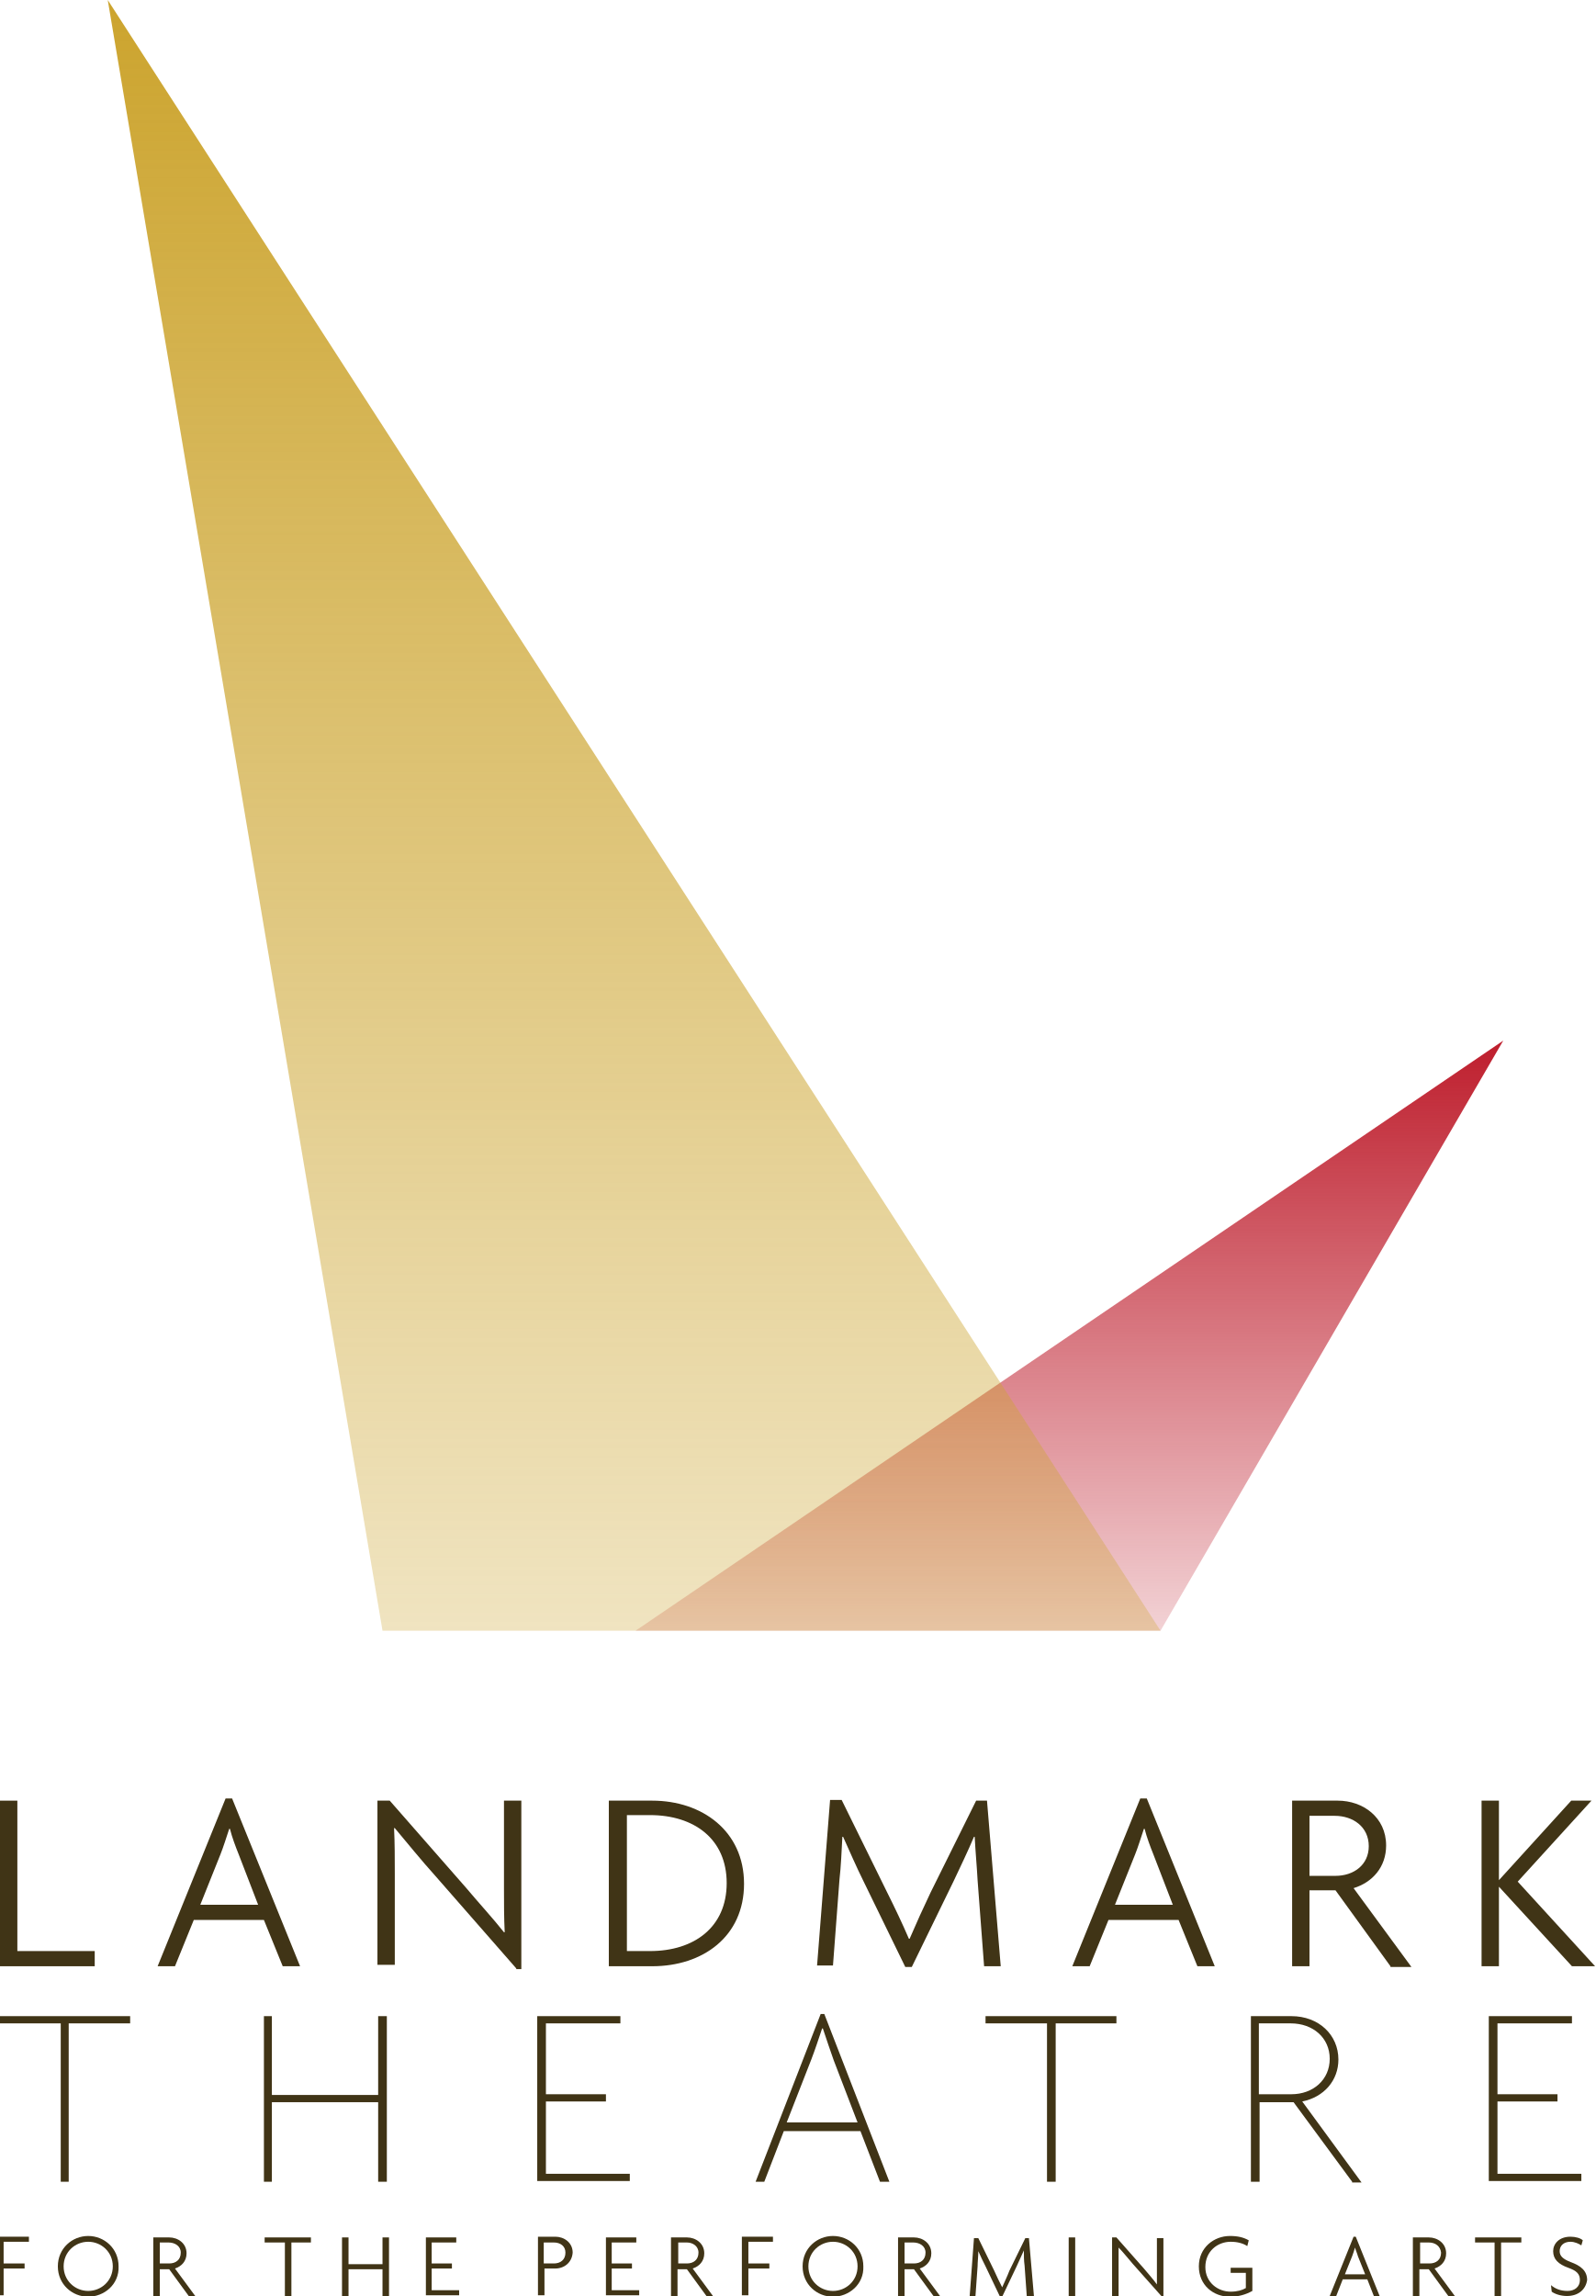
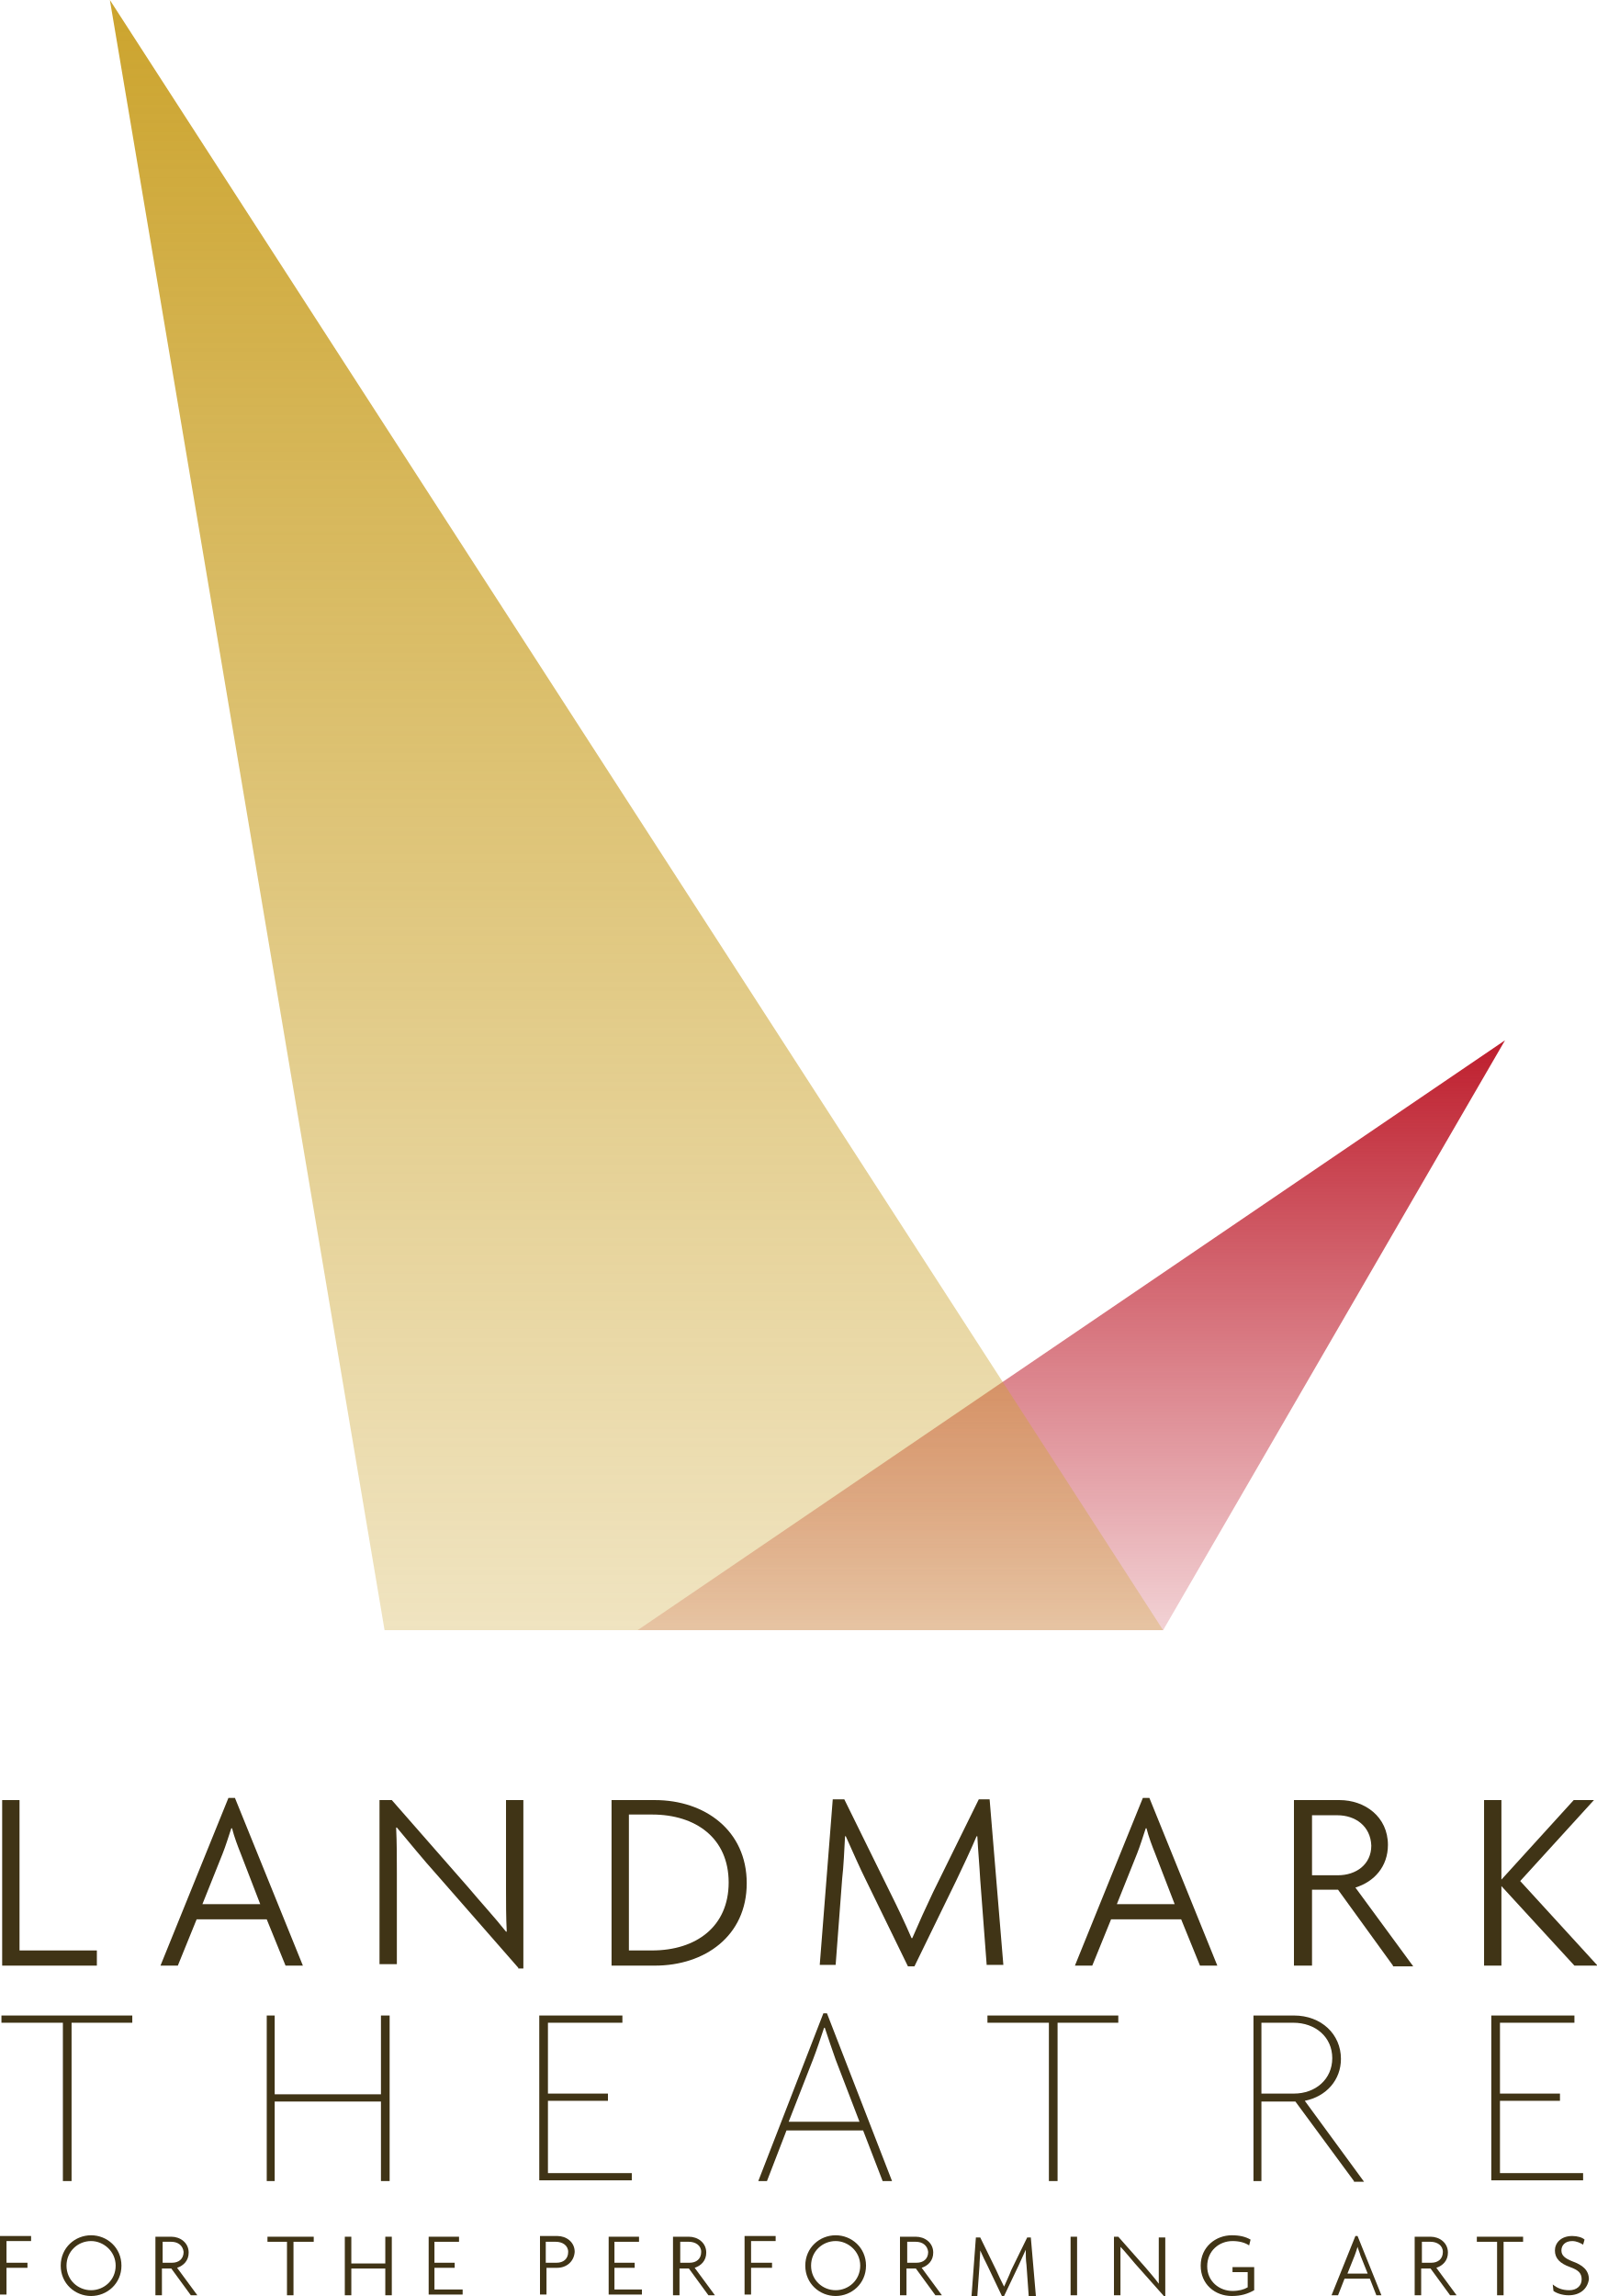
- <svg xmlns="http://www.w3.org/2000/svg" version="1.1" id="Layer_8_copy_2" x="0px" y="0px" width="220.6px" height="317.5px" viewBox="0 0 220.6 317.5" style="enable-background:new 0 0 220.6 317.5;" xml:space="preserve">
+ <svg xmlns="http://www.w3.org/2000/svg" x="0px" y="0px" viewBox="0 0 220.9 317.6">
  <style type="text/css">
- 	.st0{fill:#403416;}
- 	.st1{fill:url(#SVGID_1_);}
- 	.st2{fill:url(#SVGID_2_);}
+ 	.header-st0{fill:#403416;}
+ 	.header-st1{fill:url(#header_SVGID_1_);}
+ 	.header-st2{fill:url(#header-SVGID_2_);}
</style>
  <g>
-     <path class="st0" d="M0,271.9V249h2.4v20.8h10.7v2.1H0z" />
-     <path class="st0" d="M39.1,271.9l-2.6-6.4h-9.7l-2.6,6.4h-2.4l9.4-23.2h0.9l9.4,23.2H39.1z M33,256.4c-0.4-1-0.9-2.3-1.2-3.5h-0.1   c-0.4,1.2-0.8,2.5-1.2,3.5l-2.8,7h8L33,256.4z" />
-     <path class="st0" d="M71.4,272.2l-11.2-12.8c-1.9-2.1-4-4.7-5.6-6.6l-0.1,0c0.1,2.1,0.1,4.2,0.1,6.3v12.6h-2.4V249h1.7l10.6,12.1   c1.5,1.8,3.7,4.2,5.2,6.1l0.1,0c-0.1-2-0.1-4.1-0.1-6V249h2.4v23.3H71.4z" />
-     <path class="st0" d="M90.2,271.9h-6V249h6c6.9,0,12.7,4.2,12.7,11.5S97.2,271.9,90.2,271.9z M89.9,251h-3.2v18.8h3.2   c6.1,0,10.6-3.3,10.6-9.4C100.5,254.3,96,251,89.9,251z" />
-     <path class="st0" d="M136.1,271.9l-0.9-11.9c-0.1-1.9-0.3-4-0.4-6h-0.1c-0.8,1.9-1.9,4.2-2.8,6.1l-5.8,11.9h-0.9l-5.8-11.9   c-0.9-1.8-1.9-4.1-2.8-6.1h-0.1c-0.1,1.9-0.2,4.2-0.4,5.9l-0.9,11.9h-2.2l1.8-22.9h1.6l6.3,12.8c1,2,2.1,4.3,3,6.4h0.1   c0.9-2.1,1.9-4.3,2.9-6.4L135,249h1.5l1.9,22.9H136.1z" />
-     <path class="st0" d="M165.6,271.9l-2.6-6.4h-9.7l-2.6,6.4h-2.4l9.4-23.2h0.9l9.4,23.2H165.6z M159.5,256.4c-0.4-1-0.9-2.3-1.2-3.5   h-0.1c-0.4,1.2-0.8,2.5-1.2,3.5l-2.8,7h8L159.5,256.4z" />
-     <path class="st0" d="M192.3,271.9l-7.6-10.5h-3.6v10.5h-2.4V249h6.3c3.5,0,6.7,2.3,6.7,6.2c0,3-1.9,5.1-4.5,5.9l8,10.9H192.3z    M184.6,251.1h-3.5v8.3h3.6c2.5,0,4.6-1.5,4.6-4.1C189.3,252.6,187.1,251.1,184.6,251.1z" />
-     <path class="st0" d="M217.4,271.9l-10.1-11h0v11h-2.4V249h2.4v11h0l10-11h2.8l-10.2,11.2l10.7,11.7H217.4z" />
-     <path class="st0" d="M9.5,279.8v21.9H8.4v-21.9h-8.5v-1H18v1H9.5z" />
-     <path class="st0" d="M52.3,301.7v-11H37.6v11h-1.1v-22.9h1.1v10.9h14.7v-10.9h1.2v22.9H52.3z" />
-     <path class="st0" d="M74.3,301.7v-22.9h11.5v1H75.5v9.8h8.3v1h-8.3v10h11.6v1H74.3z" />
-     <path class="st0" d="M121.7,301.7l-2.7-7h-10.6l-2.7,7h-1.2l9-23.2h0.5l9,23.2H121.7z M115.3,284.9c-0.5-1.4-1-2.9-1.5-4.4h-0.1   c-0.5,1.5-1,3-1.5,4.3l-3.4,8.7h9.8L115.3,284.9z" />
-     <path class="st0" d="M146,279.8v21.9h-1.2v-21.9h-8.5v-1h18.1v1H146z" />
-     <path class="st0" d="M187,301.7l-8.1-11h-4.7v11H173v-22.9h5.6c3.8,0,6.5,2.6,6.5,6c0,2.9-2,5.2-5,5.8l8.2,11.2H187z M178.5,279.8   h-4.4v9.8h4.5c3,0,5.3-2,5.3-4.9S181.6,279.8,178.5,279.8z" />
-     <path class="st0" d="M205.9,301.7v-22.9h11.5v1h-10.3v9.8h8.3v1h-8.3v10h11.6v1H205.9z" />
+     <path class="header-st0" d="M0.3,271.9V249h2.4v20.8h10.7v2.1H0.3z" />
+     <path class="header-st0" d="M39.5,271.9l-2.6-6.4h-9.7l-2.6,6.4h-2.4l9.4-23.2h0.9l9.4,23.2H39.5z M33.3,256.4c-0.4-1-0.9-2.3-1.2-3.5H32   c-0.4,1.2-0.8,2.5-1.2,3.5l-2.8,7h8L33.3,256.4z" />
+     <path class="header-st0" d="M71.7,272.2l-11.2-12.8c-1.9-2.1-4-4.7-5.6-6.6l-0.1,0c0.1,2.1,0.1,4.2,0.1,6.3v12.6h-2.4V249h1.7l10.6,12.1   c1.5,1.8,3.7,4.2,5.2,6.1l0.1,0c-0.1-2-0.1-4.1-0.1-6V249h2.4v23.3H71.7z" />
+     <path class="header-st0" d="M90.6,271.9h-6V249h6c6.9,0,12.7,4.2,12.7,11.5S97.5,271.9,90.6,271.9z M90.2,251H87v18.8h3.2   c6.1,0,10.6-3.3,10.6-9.4C100.8,254.3,96.3,251,90.2,251z" />
+     <path class="header-st0" d="M136.5,271.9l-0.9-11.9c-0.1-1.9-0.3-4-0.4-6h-0.1c-0.8,1.9-1.9,4.2-2.8,6.1l-5.8,11.9h-0.9l-5.8-11.9   c-0.9-1.8-1.9-4.1-2.8-6.1h-0.1c-0.1,1.9-0.2,4.2-0.4,5.9l-0.9,11.9h-2.2l1.8-22.9h1.6l6.3,12.8c1,2,2.1,4.3,3,6.4h0.1   c0.9-2.1,1.9-4.3,2.9-6.4l6.3-12.8h1.5l1.9,22.9H136.5z" />
+     <path class="header-st0" d="M166,271.9l-2.6-6.4h-9.7l-2.6,6.4h-2.4l9.4-23.2h0.9l9.4,23.2H166z M159.8,256.4c-0.4-1-0.9-2.3-1.2-3.5h-0.1   c-0.4,1.2-0.8,2.5-1.2,3.5l-2.8,7h8L159.8,256.4z" />
+     <path class="header-st0" d="M192.7,271.9l-7.6-10.5h-3.6v10.5H179V249h6.3c3.5,0,6.7,2.3,6.7,6.2c0,3-1.9,5.1-4.5,5.9l8,10.9H192.7z    M185,251.1h-3.5v8.3h3.6c2.5,0,4.6-1.5,4.6-4.1C189.6,252.6,187.5,251.1,185,251.1z" />
+     <path class="header-st0" d="M217.8,271.9l-10.1-11h0v11h-2.4V249h2.4v11h0l10-11h2.8l-10.2,11.2l10.7,11.7H217.8z" />
+     <path class="header-st0" d="M9.9,279.8v21.9H8.7v-21.9H0.2v-1h18.1v1H9.9z" />
+     <path class="header-st0" d="M52.7,301.7v-11H38v11h-1.1v-22.9H38v10.9h14.7v-10.9h1.2v22.9H52.7z" />
+     <path class="header-st0" d="M74.6,301.7v-22.9h11.5v1H75.8v9.8h8.3v1h-8.3v10h11.6v1H74.6z" />
+     <path class="header-st0" d="M122.1,301.7l-2.7-7h-10.6l-2.7,7h-1.2l9-23.2h0.5l9,23.2H122.1z M115.6,284.9c-0.5-1.4-1-2.9-1.5-4.4H114   c-0.5,1.5-1,3-1.5,4.3l-3.4,8.7h9.8L115.6,284.9z" />
+     <path class="header-st0" d="M146.3,279.8v21.9h-1.2v-21.9h-8.5v-1h18.1v1H146.3z" />
+     <path class="header-st0" d="M187.3,301.7l-8.1-11h-4.7v11h-1.1v-22.9h5.6c3.8,0,6.5,2.6,6.5,6c0,2.9-2,5.2-5,5.8l8.2,11.2H187.3z    M178.9,279.8h-4.4v9.8h4.5c3,0,5.3-2,5.3-4.9S182,279.8,178.9,279.8z" />
+     <path class="header-st0" d="M206.3,301.7v-22.9h11.5v1h-10.3v9.8h8.3v1h-8.3v10H219v1H206.3z" />
  </g>
  <g>
-     <path class="st0" d="M0.5,310.1v2.9h2.9v0.7H0.5v3.7h-0.9v-8.1H4v0.7H0.5z" />
-     <path class="st0" d="M12.2,317.6c-2.2,0-4.2-1.7-4.2-4.2c0-2.5,2-4.2,4.2-4.2c2.2,0,4.2,1.7,4.2,4.2   C16.5,315.9,14.4,317.6,12.2,317.6z M12.2,310c-1.8,0-3.4,1.4-3.4,3.4s1.6,3.4,3.4,3.4c1.8,0,3.4-1.4,3.4-3.4S14,310,12.2,310z" />
-     <path class="st0" d="M26.1,317.5l-2.7-3.7h-1.3v3.7h-0.9v-8.1h2.2c1.2,0,2.4,0.8,2.4,2.2c0,1.1-0.7,1.8-1.6,2.1l2.8,3.8H26.1z    M23.3,310.1h-1.2v2.9h1.3c0.9,0,1.6-0.5,1.6-1.5C25,310.6,24.2,310.1,23.3,310.1z" />
-     <path class="st0" d="M40.3,310.1v7.4h-0.9v-7.4h-2.8v-0.7h6.4v0.7H40.3z" />
-     <path class="st0" d="M52.9,317.5v-3.7h-4.7v3.7h-0.9v-8.1h0.9v3.7h4.7v-3.7h0.9v8.1H52.9z" />
-     <path class="st0" d="M58.9,317.5v-8.1h4.2v0.7h-3.4v2.9h2.8v0.7h-2.8v3h3.8v0.7H58.9z" />
-     <path class="st0" d="M76.8,313.7h-1.5v3.7h-0.9v-8.1h2.4c1.2,0,2.4,0.8,2.4,2.2C79.1,312.9,78,313.7,76.8,313.7z M76.6,310.1h-1.4   v2.9h1.4c0.9,0,1.6-0.5,1.6-1.5C78.2,310.6,77.5,310.1,76.6,310.1z" />
-     <path class="st0" d="M83.8,317.5v-8.1h4.2v0.7h-3.4v2.9h2.8v0.7h-2.8v3h3.8v0.7H83.8z" />
-     <path class="st0" d="M97.7,317.5l-2.7-3.7h-1.3v3.7h-0.9v-8.1h2.2c1.2,0,2.4,0.8,2.4,2.2c0,1.1-0.7,1.8-1.6,2.1l2.8,3.8H97.7z    M95,310.1h-1.2v2.9H95c0.9,0,1.6-0.5,1.6-1.5C96.6,310.6,95.8,310.1,95,310.1z" />
-     <path class="st0" d="M103.5,310.1v2.9h2.9v0.7h-2.9v3.7h-0.9v-8.1h4.3v0.7H103.5z" />
-     <path class="st0" d="M115.2,317.6c-2.2,0-4.2-1.7-4.2-4.2c0-2.5,2-4.2,4.2-4.2c2.2,0,4.2,1.7,4.2,4.2   C119.5,315.9,117.4,317.6,115.2,317.6z M115.2,310c-1.8,0-3.4,1.4-3.4,3.4s1.6,3.4,3.4,3.4c1.8,0,3.4-1.4,3.4-3.4   S117,310,115.2,310z" />
-     <path class="st0" d="M129.1,317.5l-2.7-3.7h-1.3v3.7h-0.9v-8.1h2.2c1.2,0,2.4,0.8,2.4,2.2c0,1.1-0.7,1.8-1.6,2.1l2.8,3.8H129.1z    M126.3,310.1h-1.2v2.9h1.3c0.9,0,1.6-0.5,1.6-1.5C128,310.6,127.2,310.1,126.3,310.1z" />
-     <path class="st0" d="M142,317.5l-0.3-4.2c-0.1-0.7-0.1-1.4-0.1-2.1h0c-0.3,0.7-0.7,1.5-1,2.2l-2,4.2h-0.3l-2-4.2   c-0.3-0.6-0.7-1.4-1-2.1h0c0,0.7-0.1,1.5-0.1,2.1l-0.3,4.2h-0.8l0.6-8.1h0.6l2.2,4.5c0.3,0.7,0.7,1.5,1.1,2.3h0   c0.3-0.7,0.7-1.5,1-2.3l2.2-4.5h0.5l0.7,8.1H142z" />
-     <path class="st0" d="M147.8,317.5v-8.1h0.9v8.1H147.8z" />
-     <path class="st0" d="M160.7,317.6l-4-4.5c-0.7-0.8-1.4-1.7-2-2.3l0,0c0,0.8,0,1.5,0,2.2v4.5h-0.9v-8.1h0.6l3.8,4.3   c0.5,0.6,1.3,1.5,1.8,2.2l0,0c0-0.7,0-1.4,0-2.1v-4.3h0.9v8.2H160.7z" />
-     <path class="st0" d="M170.1,317.6c-2.3,0-4.3-1.6-4.3-4.2c0-2.6,2.1-4.2,4.3-4.2c1.1,0,1.9,0.2,2.6,0.6l-0.2,0.8   c-0.6-0.4-1.4-0.6-2.3-0.6c-1.8,0-3.5,1.3-3.5,3.5c0,2.1,1.7,3.4,3.5,3.4c0.9,0,1.6-0.2,2.1-0.5v-2.1h-2.1v-0.7h3v3.2   C172.3,317.3,171.3,317.6,170.1,317.6z" />
-     <path class="st0" d="M190,317.5l-0.9-2.3h-3.4l-0.9,2.3h-0.9l3.3-8.2h0.3l3.3,8.2H190z M187.8,312c-0.1-0.4-0.3-0.8-0.4-1.2h0   c-0.1,0.4-0.3,0.9-0.4,1.2l-1,2.5h2.8L187.8,312z" />
-     <path class="st0" d="M200.3,317.5l-2.7-3.7h-1.3v3.7h-0.9v-8.1h2.2c1.2,0,2.4,0.8,2.4,2.2c0,1.1-0.7,1.8-1.6,2.1l2.8,3.8H200.3z    M197.6,310.1h-1.2v2.9h1.3c0.9,0,1.6-0.5,1.6-1.5C199.2,310.6,198.5,310.1,197.6,310.1z" />
-     <path class="st0" d="M207.6,310.1v7.4h-0.9v-7.4H204v-0.7h6.4v0.7H207.6z" />
-     <path class="st0" d="M216.7,317.5c-0.9,0-1.7-0.3-2.1-0.6l-0.1-0.9c0.6,0.5,1.3,0.8,2.3,0.8c1,0,1.7-0.6,1.7-1.5   c0-0.9-0.5-1.3-1.6-1.7c-1.4-0.5-2.1-1.2-2.1-2.3c0-1,0.8-2,2.4-2c0.7,0,1.4,0.2,1.7,0.5l-0.2,0.7c-0.3-0.2-0.9-0.5-1.5-0.5   c-1,0-1.5,0.6-1.5,1.3c0,0.7,0.5,1.1,1.5,1.5c1.4,0.5,2.3,1.2,2.3,2.5C219.3,316.6,218.3,317.5,216.7,317.5z" />
+     <path class="header-st0" d="M0.9,310.1v2.9h2.9v0.7H0.9v3.7H0v-8.1h4.3v0.7H0.9z" />
+     <path class="header-st0" d="M12.6,317.6c-2.2,0-4.2-1.7-4.2-4.2c0-2.5,2-4.2,4.2-4.2c2.2,0,4.2,1.7,4.2,4.2   C16.8,315.9,14.8,317.6,12.6,317.6z M12.6,310c-1.8,0-3.4,1.4-3.4,3.4s1.6,3.4,3.4,3.4c1.8,0,3.4-1.4,3.4-3.4S14.3,310,12.6,310z" />
+     <path class="header-st0" d="M26.4,317.5l-2.7-3.7h-1.3v3.7h-0.9v-8.1h2.2c1.2,0,2.4,0.8,2.4,2.2c0,1.1-0.7,1.8-1.6,2.1l2.8,3.8H26.4z    M23.7,310.1h-1.2v2.9h1.3c0.9,0,1.6-0.5,1.6-1.5C25.3,310.6,24.6,310.1,23.7,310.1z" />
+     <path class="header-st0" d="M40.6,310.1v7.4h-0.9v-7.4H37v-0.7h6.4v0.7H40.6z" />
+     <path class="header-st0" d="M53.3,317.5v-3.7h-4.7v3.7h-0.9v-8.1h0.9v3.7h4.7v-3.7h0.9v8.1H53.3z" />
+     <path class="header-st0" d="M59.3,317.5v-8.1h4.2v0.7h-3.4v2.9h2.8v0.7h-2.8v3H64v0.7H59.3z" />
+     <path class="header-st0" d="M77.1,313.7h-1.5v3.7h-0.9v-8.1h2.4c1.2,0,2.4,0.8,2.4,2.2C79.4,312.9,78.3,313.7,77.1,313.7z M76.9,310.1   h-1.4v2.9H77c0.9,0,1.6-0.5,1.6-1.5C78.6,310.6,77.8,310.1,76.9,310.1z" />
+     <path class="header-st0" d="M84.2,317.5v-8.1h4.2v0.7H85v2.9h2.8v0.7H85v3h3.8v0.7H84.2z" />
+     <path class="header-st0" d="M98,317.5l-2.7-3.7h-1.3v3.7h-0.9v-8.1h2.2c1.2,0,2.4,0.8,2.4,2.2c0,1.1-0.7,1.8-1.6,2.1l2.8,3.8H98z    M95.3,310.1h-1.2v2.9h1.3c0.9,0,1.6-0.5,1.6-1.5C97,310.6,96.2,310.1,95.3,310.1z" />
+     <path class="header-st0" d="M103.9,310.1v2.9h2.9v0.7h-2.9v3.7H103v-8.1h4.3v0.7H103.9z" />
+     <path class="header-st0" d="M115.6,317.6c-2.2,0-4.2-1.7-4.2-4.2c0-2.5,2-4.2,4.2-4.2c2.2,0,4.2,1.7,4.2,4.2   C119.8,315.9,117.8,317.6,115.6,317.6z M115.6,310c-1.8,0-3.4,1.4-3.4,3.4s1.6,3.4,3.4,3.4c1.8,0,3.4-1.4,3.4-3.4   S117.3,310,115.6,310z" />
+     <path class="header-st0" d="M129.4,317.5l-2.7-3.7h-1.3v3.7h-0.9v-8.1h2.2c1.2,0,2.4,0.8,2.4,2.2c0,1.1-0.7,1.8-1.6,2.1l2.8,3.8H129.4z    M126.7,310.1h-1.2v2.9h1.3c0.9,0,1.6-0.5,1.6-1.5C128.3,310.6,127.6,310.1,126.7,310.1z" />
+     <path class="header-st0" d="M142.3,317.5l-0.3-4.2c-0.1-0.7-0.1-1.4-0.1-2.1h0c-0.3,0.7-0.7,1.5-1,2.2l-2,4.2h-0.3l-2-4.2   c-0.3-0.6-0.7-1.4-1-2.1h0c0,0.7-0.1,1.5-0.1,2.1l-0.3,4.2h-0.8l0.6-8.1h0.6l2.2,4.5c0.3,0.7,0.7,1.5,1.1,2.3h0   c0.3-0.7,0.7-1.5,1-2.3l2.2-4.5h0.5l0.7,8.1H142.3z" />
+     <path class="header-st0" d="M148.1,317.5v-8.1h0.9v8.1H148.1z" />
+     <path class="header-st0" d="M161,317.6l-4-4.5c-0.7-0.8-1.4-1.7-2-2.3l0,0c0,0.8,0,1.5,0,2.2v4.5h-0.9v-8.1h0.6l3.8,4.3   c0.5,0.6,1.3,1.5,1.8,2.2l0,0c0-0.7,0-1.4,0-2.1v-4.3h0.9v8.2H161z" />
+     <path class="header-st0" d="M170.4,317.6c-2.3,0-4.3-1.6-4.3-4.2c0-2.6,2.1-4.2,4.3-4.2c1.1,0,1.9,0.2,2.6,0.6l-0.2,0.8   c-0.6-0.4-1.4-0.6-2.3-0.6c-1.8,0-3.5,1.3-3.5,3.5c0,2.1,1.7,3.4,3.5,3.4c0.9,0,1.6-0.2,2.1-0.5v-2.1h-2.1v-0.7h3v3.2   C172.6,317.3,171.7,317.6,170.4,317.6z" />
+     <path class="header-st0" d="M190.4,317.5l-0.9-2.3H186l-0.9,2.3h-0.9l3.3-8.2h0.3l3.3,8.2H190.4z M188.2,312c-0.1-0.4-0.3-0.8-0.4-1.2h0   c-0.1,0.4-0.3,0.9-0.4,1.2l-1,2.5h2.8L188.2,312z" />
+     <path class="header-st0" d="M200.6,317.5l-2.7-3.7h-1.3v3.7h-0.9v-8.1h2.2c1.2,0,2.4,0.8,2.4,2.2c0,1.1-0.7,1.8-1.6,2.1l2.8,3.8H200.6z    M197.9,310.1h-1.2v2.9h1.3c0.9,0,1.6-0.5,1.6-1.5C199.6,310.6,198.8,310.1,197.9,310.1z" />
+     <path class="header-st0" d="M208,310.1v7.4h-0.9v-7.4h-2.8v-0.7h6.4v0.7H208z" />
+     <path class="header-st0" d="M217,317.5c-0.9,0-1.7-0.3-2.1-0.6l-0.1-0.9c0.6,0.5,1.3,0.8,2.3,0.8c1,0,1.7-0.6,1.7-1.5   c0-0.9-0.5-1.3-1.6-1.7c-1.4-0.5-2.1-1.2-2.1-2.3c0-1,0.8-2,2.4-2c0.7,0,1.4,0.2,1.7,0.5l-0.2,0.7c-0.3-0.2-0.9-0.5-1.5-0.5   c-1,0-1.5,0.6-1.5,1.3c0,0.7,0.5,1.1,1.5,1.5c1.4,0.5,2.3,1.2,2.3,2.5C219.6,316.6,218.6,317.5,217,317.5z" />
  </g>
-   <linearGradient id="SVGID_1_" gradientUnits="userSpaceOnUse" x1="147.872" y1="225.515" x2="147.872" y2="143.925">
+   <linearGradient id="header_SVGID_1_" gradientUnits="userSpaceOnUse" x1="148.219" y1="225.515" x2="148.219" y2="143.925">
    <stop offset="0" style="stop-color:#BE1E2D;stop-opacity:0.2" />
    <stop offset="1" style="stop-color:#BE1E2D" />
  </linearGradient>
-   <polygon class="st1" points="207.9,143.9 160.5,225.5 87.9,225.5 " />
-   <linearGradient id="SVGID_2_" gradientUnits="userSpaceOnUse" x1="87.694" y1="225.515" x2="87.694" y2="3.269633e-09">
+   <polygon class="header-st1" points="208.2,143.9 160.9,225.5 88.2,225.5 " />
+   <linearGradient id="header-SVGID_2_" gradientUnits="userSpaceOnUse" x1="88.041" y1="225.515" x2="88.041" y2="3.269633e-09">
    <stop offset="0" style="stop-color:#CCA42E;stop-opacity:0.3" />
    <stop offset="1" style="stop-color:#CCA42E" />
  </linearGradient>
-   <polygon class="st2" points="14.9,0 52.9,225.5 160.5,225.5 " />
+   <polygon class="header-st2" points="15.2,0 53.2,225.5 160.9,225.5 " />
</svg>
